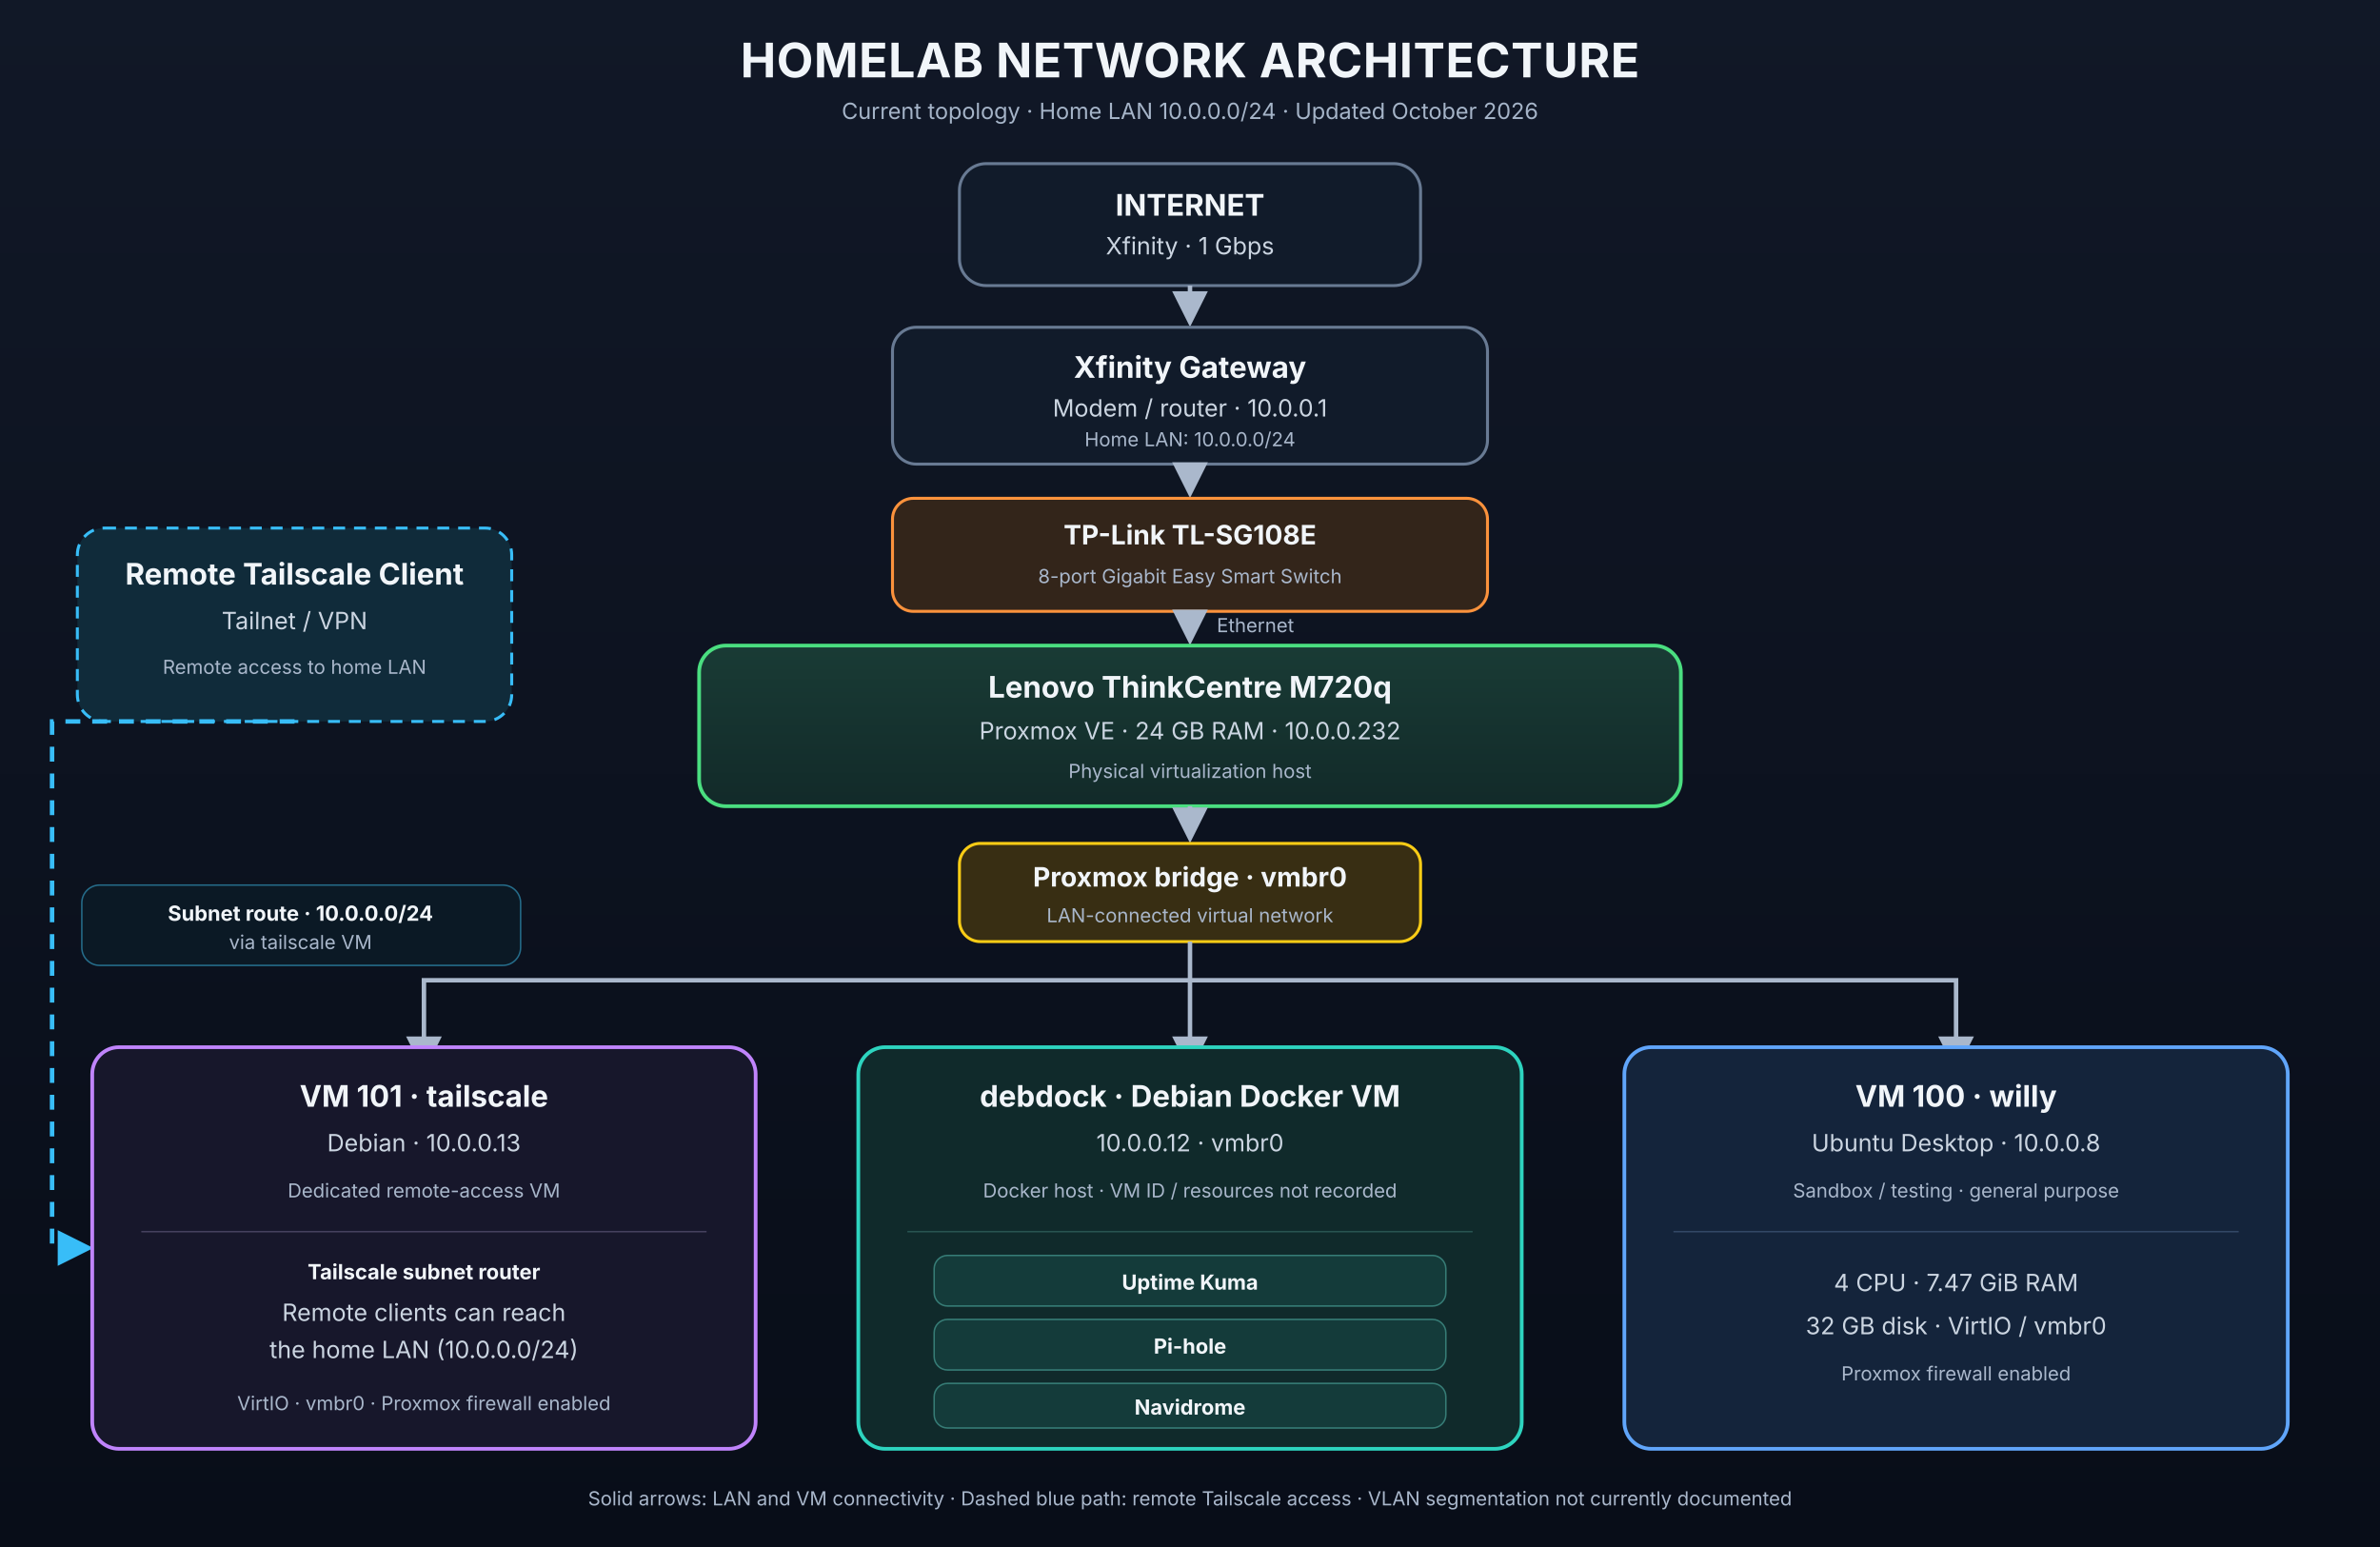
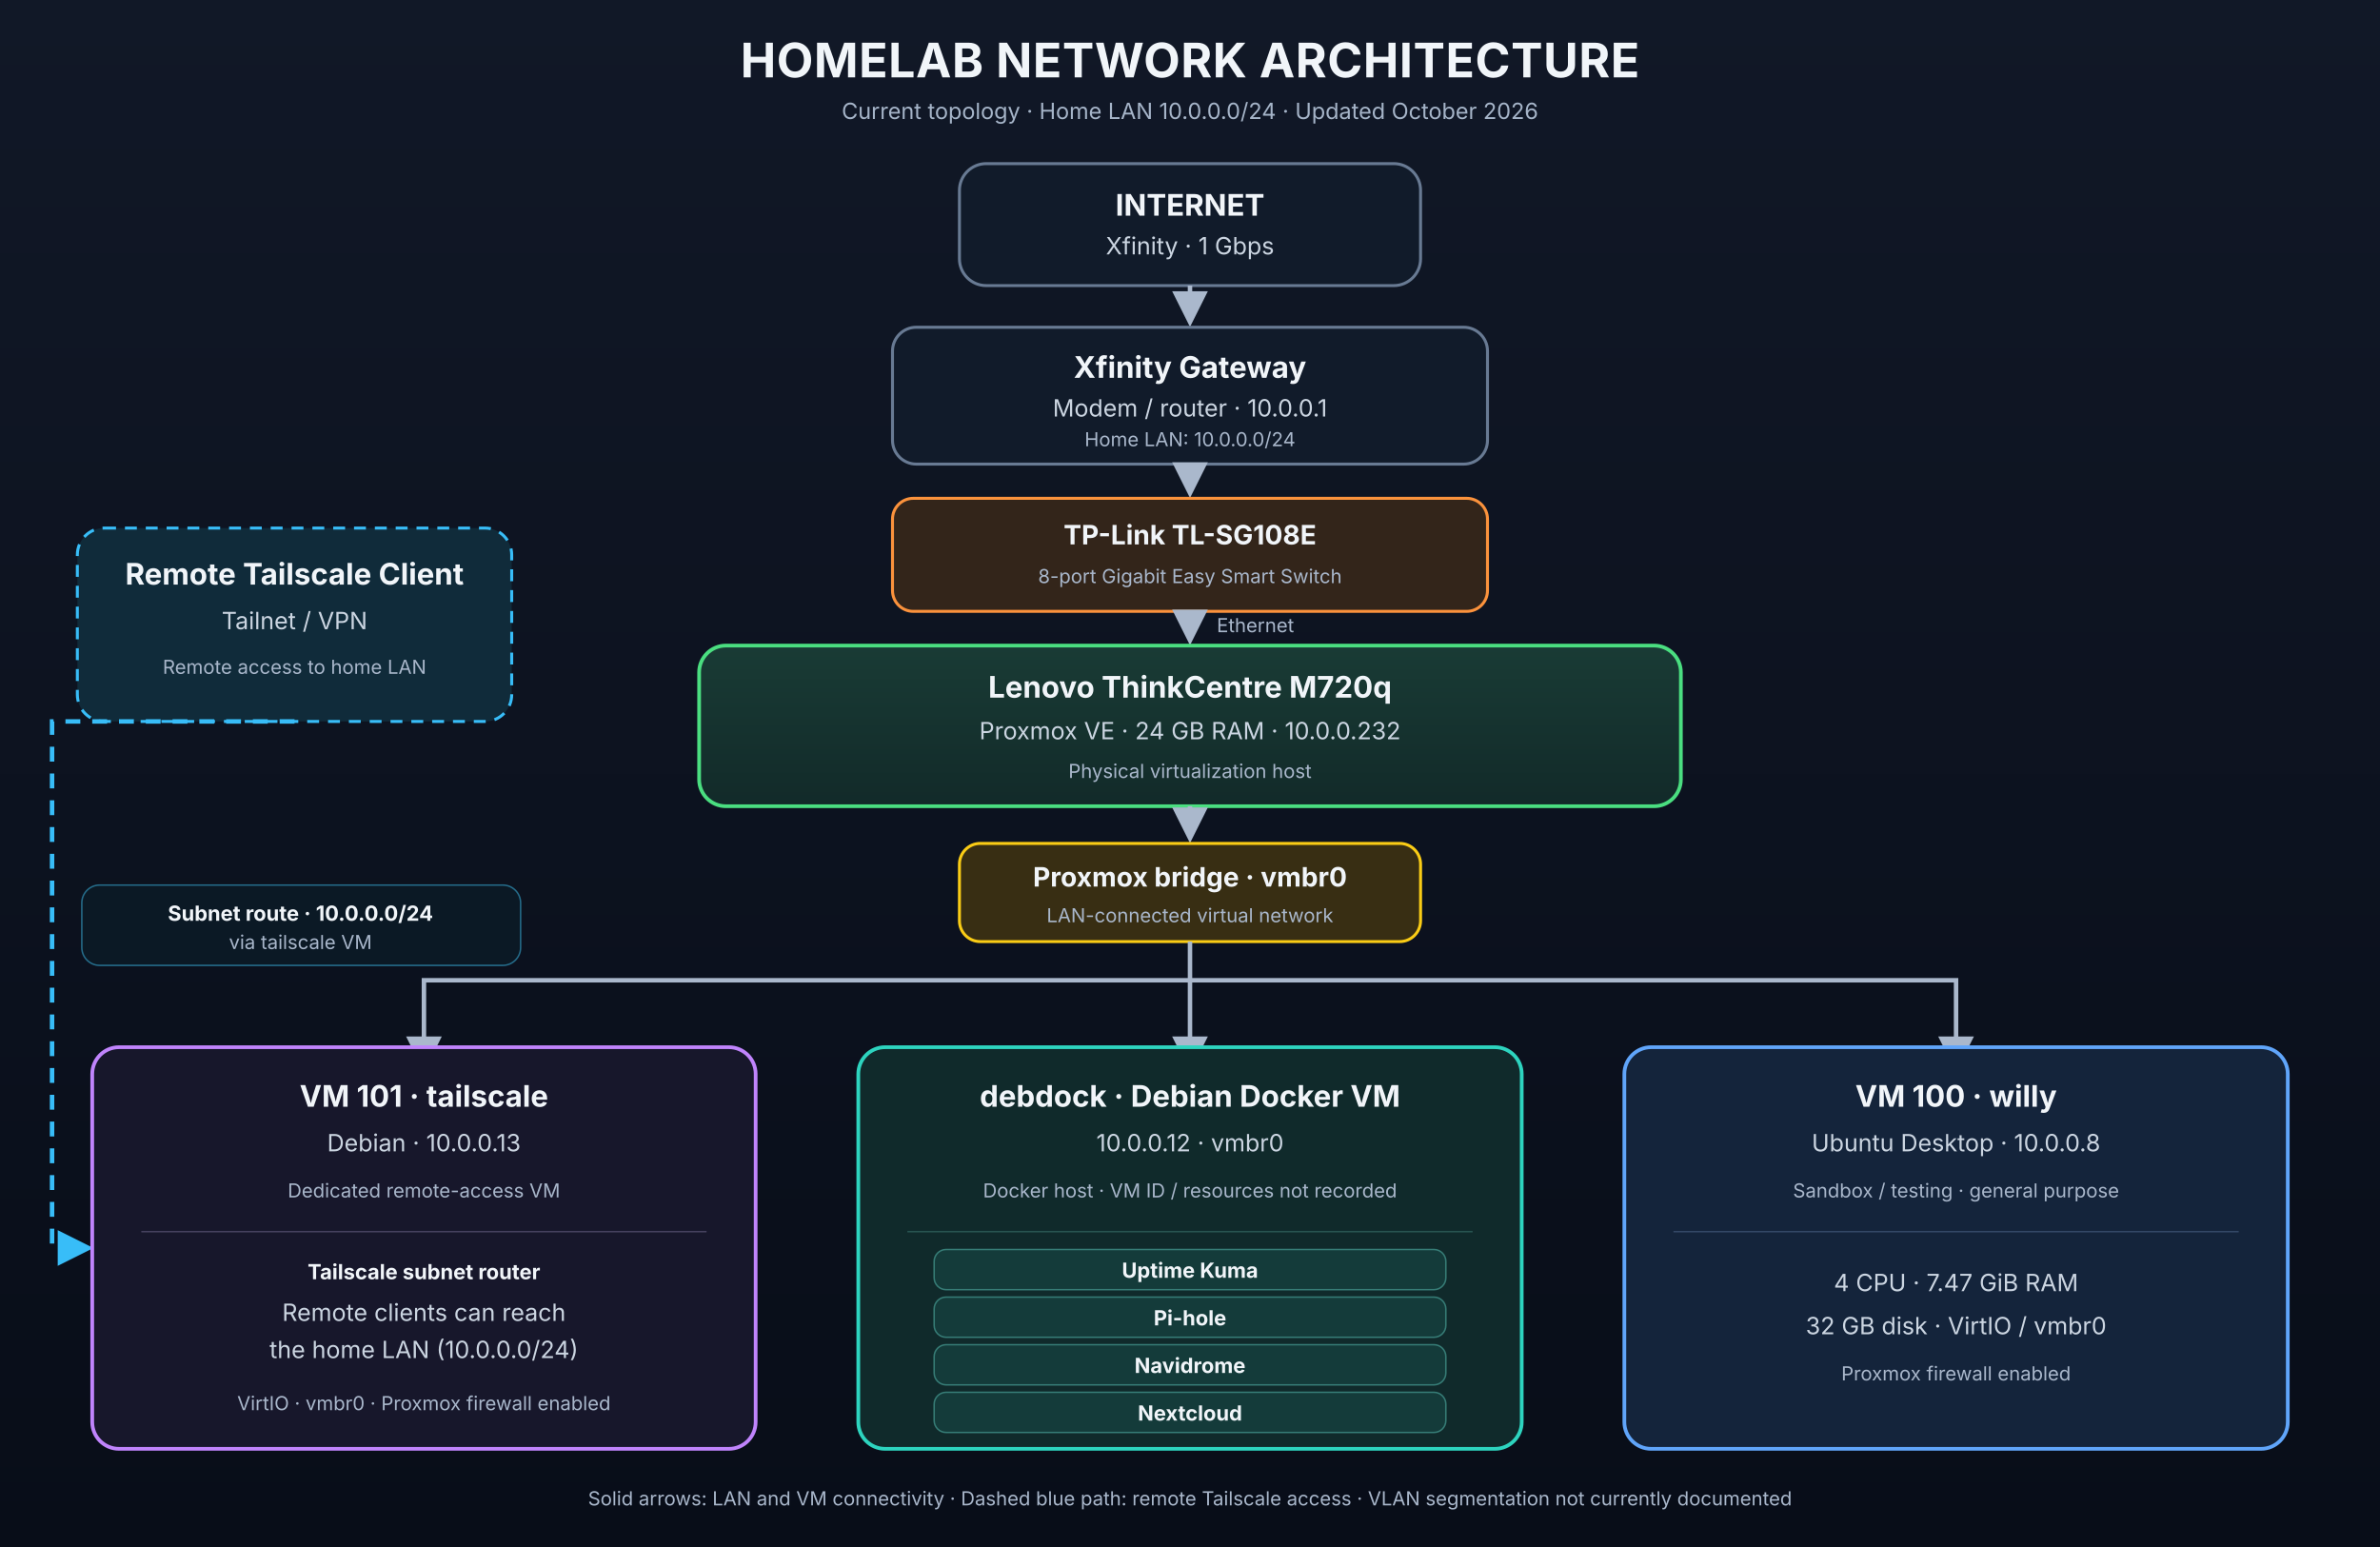
<svg xmlns="http://www.w3.org/2000/svg" width="1600" height="1040" viewBox="0 0 1600 1040" role="img" aria-labelledby="title desc">
  <defs>
    <linearGradient id="bg" x2="0" y2="1">
      <stop stop-color="#111827" />
      <stop offset="1" stop-color="#080d18" />
    </linearGradient>
    <linearGradient id="host" x2="0" y2="1">
      <stop stop-color="#193b35" />
      <stop offset="1" stop-color="#122a29" />
    </linearGradient>
    <marker id="arrow" viewBox="0 0 10 10" refX="8" refY="5" markerWidth="8" markerHeight="8" orient="auto-start-reverse">
      <path d="M0 0L10 5L0 10z" fill="#aab8cc" />
    </marker>
    <marker id="blueArrow" viewBox="0 0 10 10" refX="8" refY="5" markerWidth="8" markerHeight="8" orient="auto">
      <path d="M0 0L10 5L0 10z" fill="#38bdf8" />
    </marker>
    <style>
      text{font-family:Inter,Segoe UI,Arial,sans-serif;fill:#f1f5f9}.title{font-size:32px;font-weight:750;letter-spacing:.4px}.subtitle{font-size:15px;fill:#a5b4c8}.label{font-size:20px;font-weight:700}.detail{font-size:16px;fill:#cbd5e1}.small{font-size:13px;fill:#a9b7cb}.tag{font-size:14px;font-weight:650}.card{fill:#111b2a;stroke:#687a93;stroke-width:2}.connector{fill:none;stroke:#aab8cc;stroke-width:3;marker-end:url(#arrow)}.route{fill:none;stroke:#38bdf8;stroke-width:3;stroke-dasharray:10 8;marker-end:url(#blueArrow)}
    </style>
  </defs>
  <rect width="1600" height="1040" fill="url(#bg)" />
  <text x="800" y="52" text-anchor="middle" class="title">HOMELAB NETWORK ARCHITECTURE</text>
  <text x="800" y="80" text-anchor="middle" class="subtitle">Current topology · Home LAN 10.0.0.0/24 · Updated October 2026</text>
  <rect x="645" y="110" width="310" height="82" rx="18" class="card" stroke="#38bdf8" />
  <text x="800" y="145" text-anchor="middle" class="label">INTERNET</text>
  <text x="800" y="171" text-anchor="middle" class="detail">Xfinity · 1 Gbps</text>
  <path d="M800 192V215" class="connector" />
  <rect x="600" y="220" width="400" height="92" rx="16" class="card" stroke="#60a5fa" />
  <text x="800" y="254" text-anchor="middle" class="label">Xfinity Gateway</text>
  <text x="800" y="280" text-anchor="middle" class="detail">Modem / router · 10.0.0.1</text>
  <text x="800" y="300" text-anchor="middle" class="small">Home LAN: 10.0.0.0/24</text>
  <path d="M800 312V330" class="connector" />
  <rect x="600" y="335" width="400" height="76" rx="14" fill="#33251a" stroke="#fb923c" stroke-width="2" />
  <text x="800" y="366" text-anchor="middle" class="label" style="font-size:18px">TP-Link TL-SG108E</text>
  <text x="800" y="392" text-anchor="middle" class="small">8-port Gigabit Easy Smart Switch</text>
  <path d="M800 411V429" class="connector" />
  <text x="818" y="425" class="small">Ethernet</text>
  <rect x="470" y="434" width="660" height="108" rx="18" fill="url(#host)" stroke="#4ade80" stroke-width="2.5" />
  <text x="800" y="469" text-anchor="middle" class="label">Lenovo ThinkCentre M720q</text>
  <text x="800" y="497" text-anchor="middle" class="detail">Proxmox VE · 24 GB RAM · 10.0.0.232</text>
  <text x="800" y="523" text-anchor="middle" class="small">Physical virtualization host</text>
  <path d="M800 542V562" class="connector" />
  <rect x="645" y="567" width="310" height="66" rx="14" fill="#382e13" stroke="#facc15" stroke-width="2" />
  <text x="800" y="596" text-anchor="middle" class="label" style="font-size:18px">Proxmox bridge · vmbr0</text>
  <text x="800" y="620" text-anchor="middle" class="small">LAN-connected virtual network</text>
  <rect x="52" y="355" width="292" height="130" rx="18" fill="#102b3a" stroke="#38bdf8" stroke-width="2" stroke-dasharray="8 6" />
  <text x="198" y="393" text-anchor="middle" class="label">Remote Tailscale Client</text>
  <text x="198" y="423" text-anchor="middle" class="detail">Tailnet / VPN</text>
  <text x="198" y="453" text-anchor="middle" class="small">Remote access to home LAN</text>
  <path d="M198 485H35V839H58" class="route" />
  <rect x="55" y="595" width="295" height="54" rx="12" fill="#0b1925" stroke="#256c8a" />
  <text x="202" y="619" text-anchor="middle" class="tag" fill="#7dd3fc">Subnet route · 10.0.0.0/24</text>
  <text x="202" y="638" text-anchor="middle" class="small">via tailscale VM</text>
  <path d="M800 633V659H285V716" class="connector" />
  <path d="M800 659V716" class="connector" />
  <path d="M800 659H1315V716" class="connector" />
  <rect x="62" y="704" width="446" height="270" rx="18" fill="#17172b" stroke="#c084fc" stroke-width="2.5" />
  <text x="285" y="744" text-anchor="middle" class="label">VM 101 · tailscale</text>
  <text x="285" y="774" text-anchor="middle" class="detail">Debian · 10.0.0.13</text>
  <text x="285" y="805" text-anchor="middle" class="small">Dedicated remote-access VM</text>
  <line x1="95" y1="828" x2="475" y2="828" stroke="#45415e" />
  <text x="285" y="860" text-anchor="middle" class="tag" fill="#7dd3fc">Tailscale subnet router</text>
  <text x="285" y="888" text-anchor="middle" class="detail">Remote clients can reach</text>
  <text x="285" y="913" text-anchor="middle" class="detail">the home LAN (10.0.0.0/24)</text>
  <text x="285" y="948" text-anchor="middle" class="small">VirtIO · vmbr0 · Proxmox firewall enabled</text>
  <rect x="577" y="704" width="446" height="270" rx="18" fill="#102a2b" stroke="#2dd4bf" stroke-width="2.5" />
  <text x="800" y="744" text-anchor="middle" class="label">debdock · Debian Docker VM</text>
  <text x="800" y="774" text-anchor="middle" class="detail">10.0.0.12 · vmbr0</text>
  <text x="800" y="805" text-anchor="middle" class="small">Docker host · VM ID / resources not recorded</text>
  <line x1="610" y1="828" x2="990" y2="828" stroke="#285451" />
-   <rect x="628" y="844" width="344" height="34" rx="9" fill="#143b3a" stroke="#367c76" />
-   <text x="800" y="867" text-anchor="middle" class="tag">Uptime Kuma</text>
-   <rect x="628" y="887" width="344" height="34" rx="9" fill="#143b3a" stroke="#367c76" />
-   <text x="800" y="910" text-anchor="middle" class="tag">Pi-hole</text>
-   <rect x="628" y="930" width="344" height="30" rx="9" fill="#143b3a" stroke="#367c76" />
-   <text x="800" y="951" text-anchor="middle" class="tag">Navidrome</text>
+   <rect x="628" y="840" width="344" height="27" rx="8" fill="#143b3a" stroke="#367c76" />
+   <text x="800" y="859" text-anchor="middle" class="tag">Uptime Kuma</text>
+   <rect x="628" y="872" width="344" height="27" rx="8" fill="#143b3a" stroke="#367c76" />
+   <text x="800" y="891" text-anchor="middle" class="tag">Pi-hole</text>
+   <rect x="628" y="904" width="344" height="27" rx="8" fill="#143b3a" stroke="#367c76" />
+   <text x="800" y="923" text-anchor="middle" class="tag">Navidrome</text>
+   <rect x="628" y="936" width="344" height="27" rx="8" fill="#143b3a" stroke="#367c76" />
+   <text x="800" y="955" text-anchor="middle" class="tag">Nextcloud</text>
  <rect x="1092" y="704" width="446" height="270" rx="18" fill="#14243b" stroke="#60a5fa" stroke-width="2.5" />
  <text x="1315" y="744" text-anchor="middle" class="label">VM 100 · willy</text>
  <text x="1315" y="774" text-anchor="middle" class="detail">Ubuntu Desktop · 10.0.0.8</text>
  <text x="1315" y="805" text-anchor="middle" class="small">Sandbox / testing · general purpose</text>
  <line x1="1125" y1="828" x2="1505" y2="828" stroke="#334866" />
  <text x="1315" y="868" text-anchor="middle" class="detail">4 CPU · 7.47 GiB RAM</text>
  <text x="1315" y="897" text-anchor="middle" class="detail">32 GB disk · VirtIO / vmbr0</text>
  <text x="1315" y="928" text-anchor="middle" class="small">Proxmox firewall enabled</text>
  <text x="800" y="1012" text-anchor="middle" class="small">Solid arrows: LAN and VM connectivity · Dashed blue path: remote Tailscale access · VLAN segmentation not currently documented</text>
</svg>
